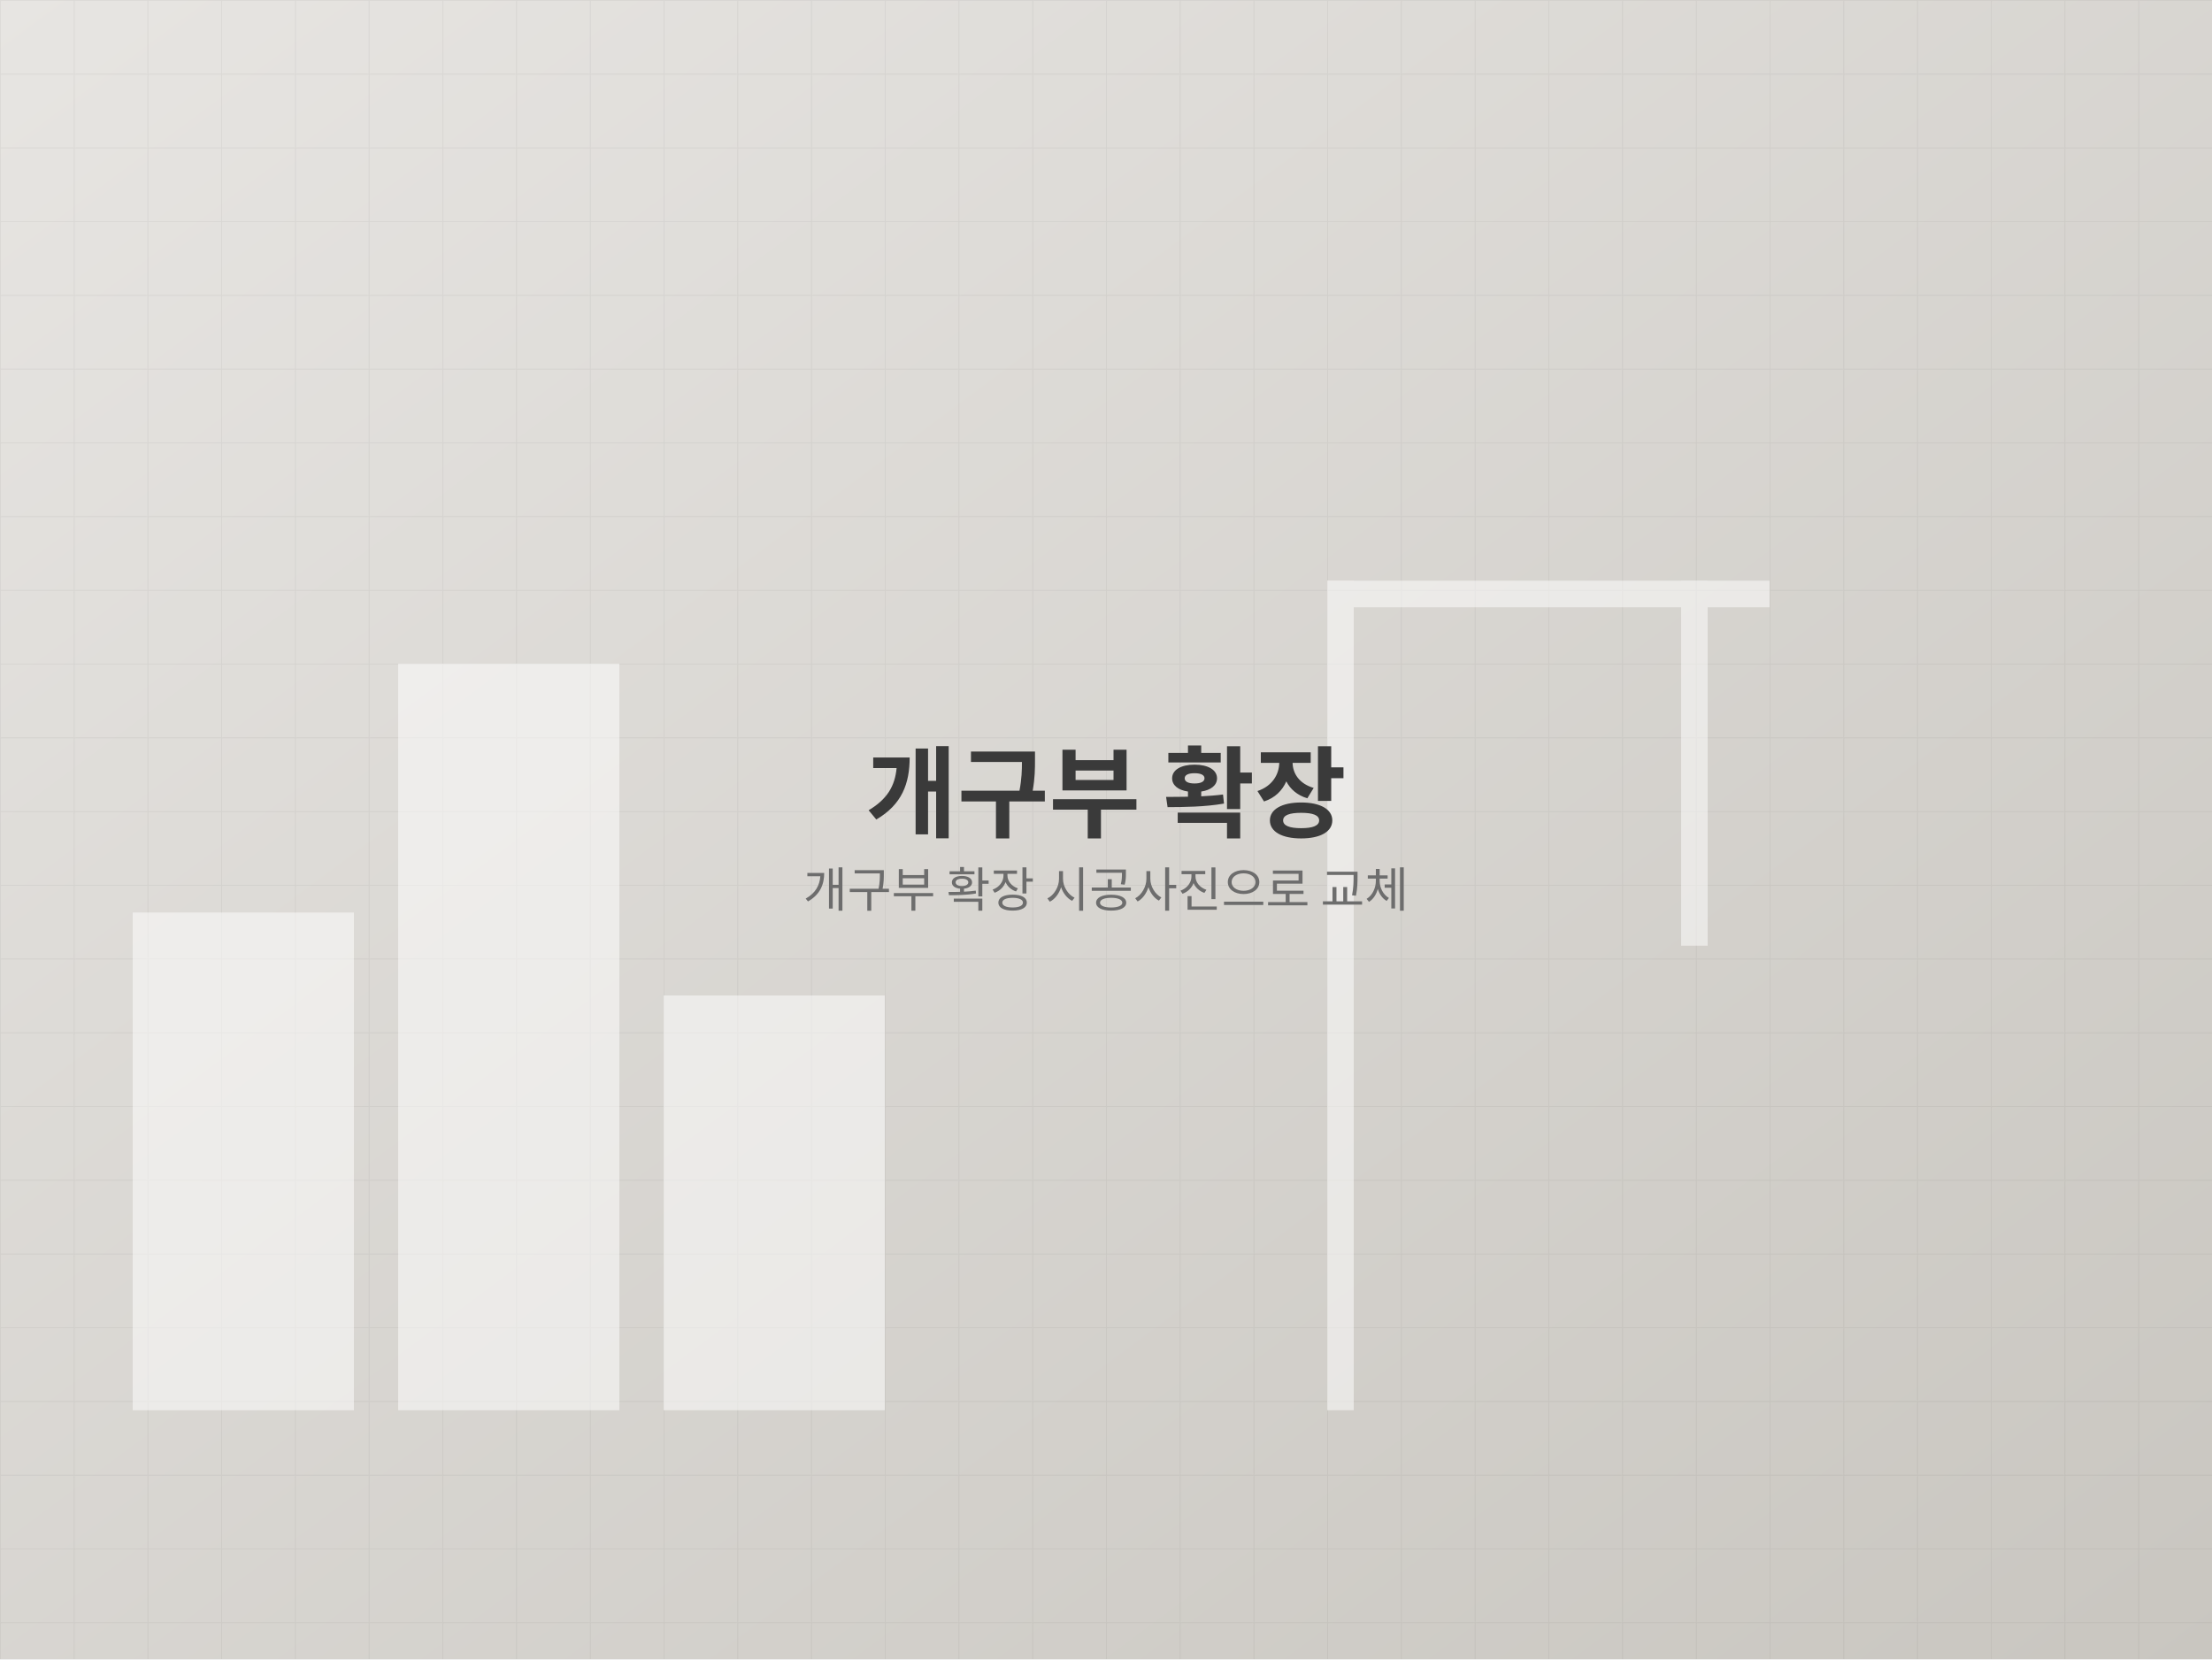
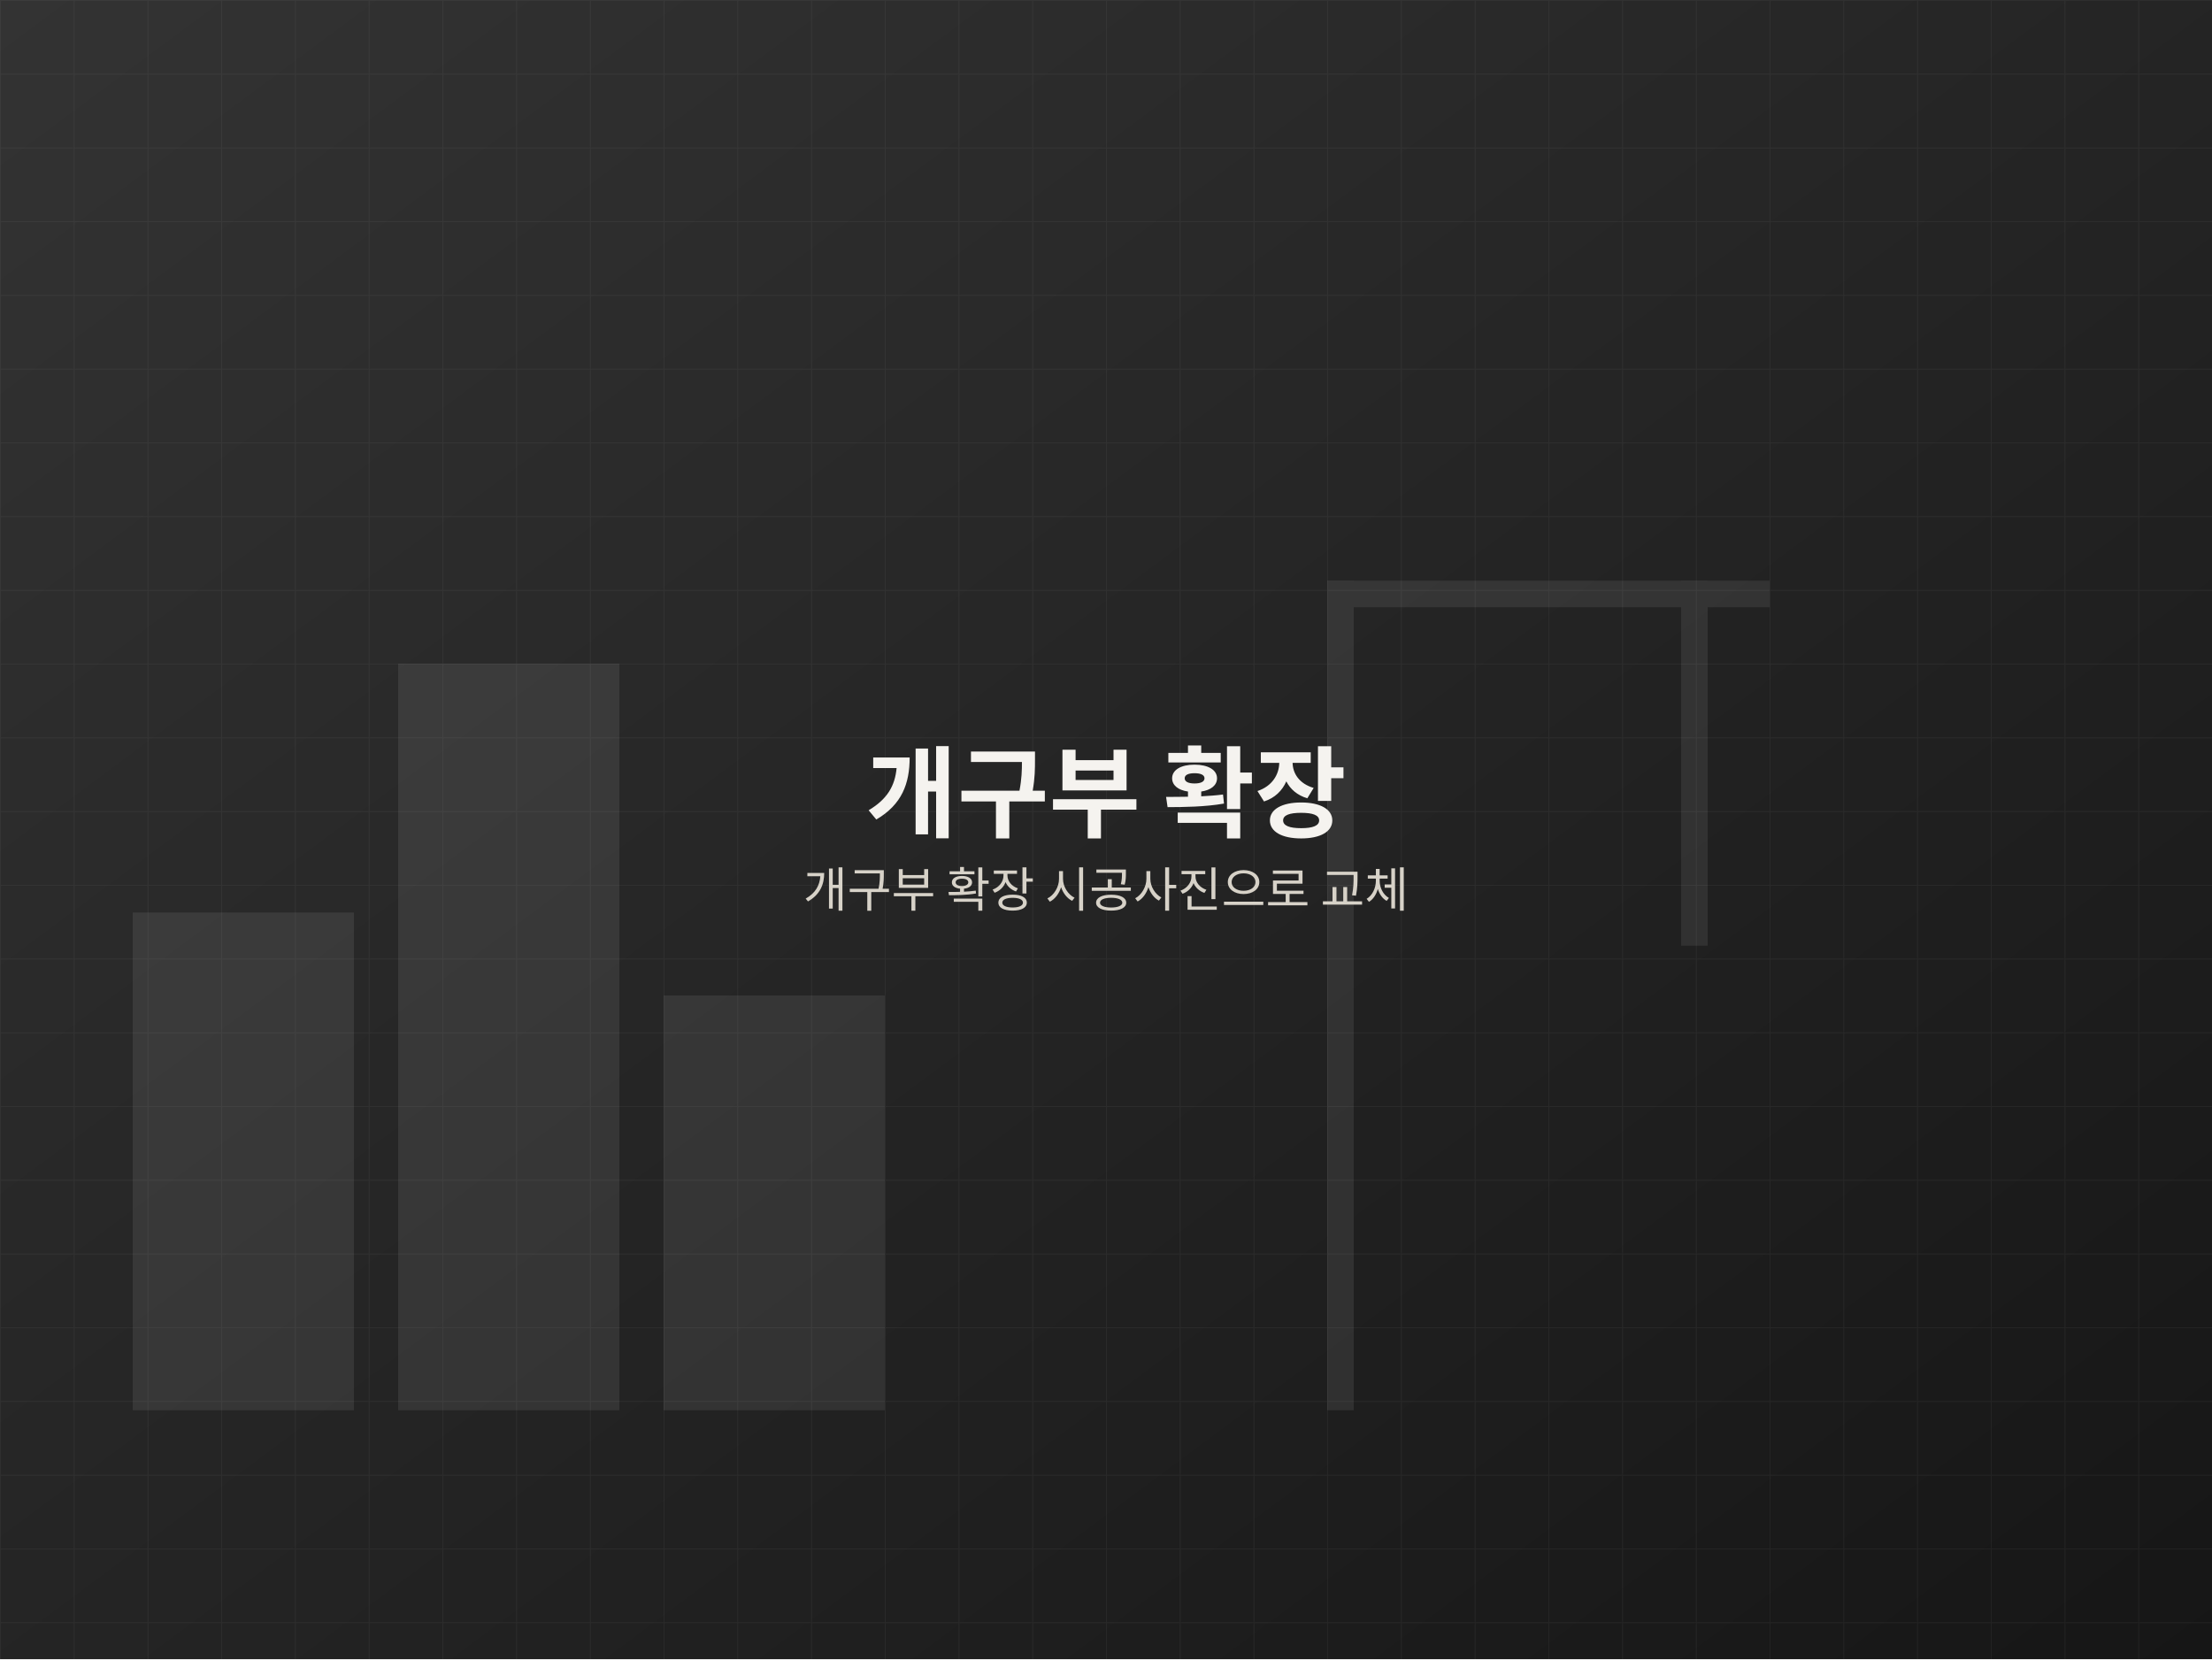
<svg xmlns="http://www.w3.org/2000/svg" width="1200" height="900" viewBox="0 0 1200 900">
  <defs>
    <linearGradient id="g" x1="0" y1="0" x2="1" y2="1">
-       <stop offset="0%" stop-color="#e7e5e2" />
-       <stop offset="100%" stop-color="#c9c6c0" />
+       <stop offset="0%" stop-color="#333333" />
+       <stop offset="100%" stop-color="#161616" />
    </linearGradient>
    <pattern id="grid" width="40" height="40" patternUnits="userSpaceOnUse">
-       <path d="M40 0H0V40" fill="none" stroke="#000000" stroke-opacity="0.045" stroke-width="1" />
+       <path d="M40 0H0V40" fill="none" stroke="#ffffff" stroke-opacity="0.045" stroke-width="1" />
    </pattern>
  </defs>
  <rect width="1200" height="900" fill="url(#g)" />
  <rect width="1200" height="900" fill="url(#grid)" />
-   <g opacity="0.5" fill="#ffffff">
+   <g opacity="0.08" fill="#ffffff">
    <rect x="6%" y="55%" width="10%" height="30%" />
    <rect x="18%" y="40%" width="10%" height="45%" />
    <rect x="30%" y="60%" width="10%" height="25%" />
    <rect x="60%" y="35%" width="1.2%" height="50%" />
    <rect x="60%" y="35%" width="20%" height="1.6%" />
    <rect x="76%" y="35%" width="1.2%" height="22%" />
  </g>
  <g font-family="'Pretendard Variable', 'Apple SD Gothic Neo', sans-serif" text-anchor="middle">
-     <text x="50%" y="50%" font-size="54" font-weight="700" fill="#3A3A3A">개구부 확장</text>
-     <text x="50%" y="492" font-size="26" fill="#6D6D6D">개구부 확장 시공사진으로 교체</text>
+     <text x="50%" y="50%" font-size="54" font-weight="700" fill="#F5F3EF">개구부 확장</text>
+     <text x="50%" y="492" font-size="26" fill="#D7D2C8">개구부 확장 시공사진으로 교체</text>
  </g>
</svg>
